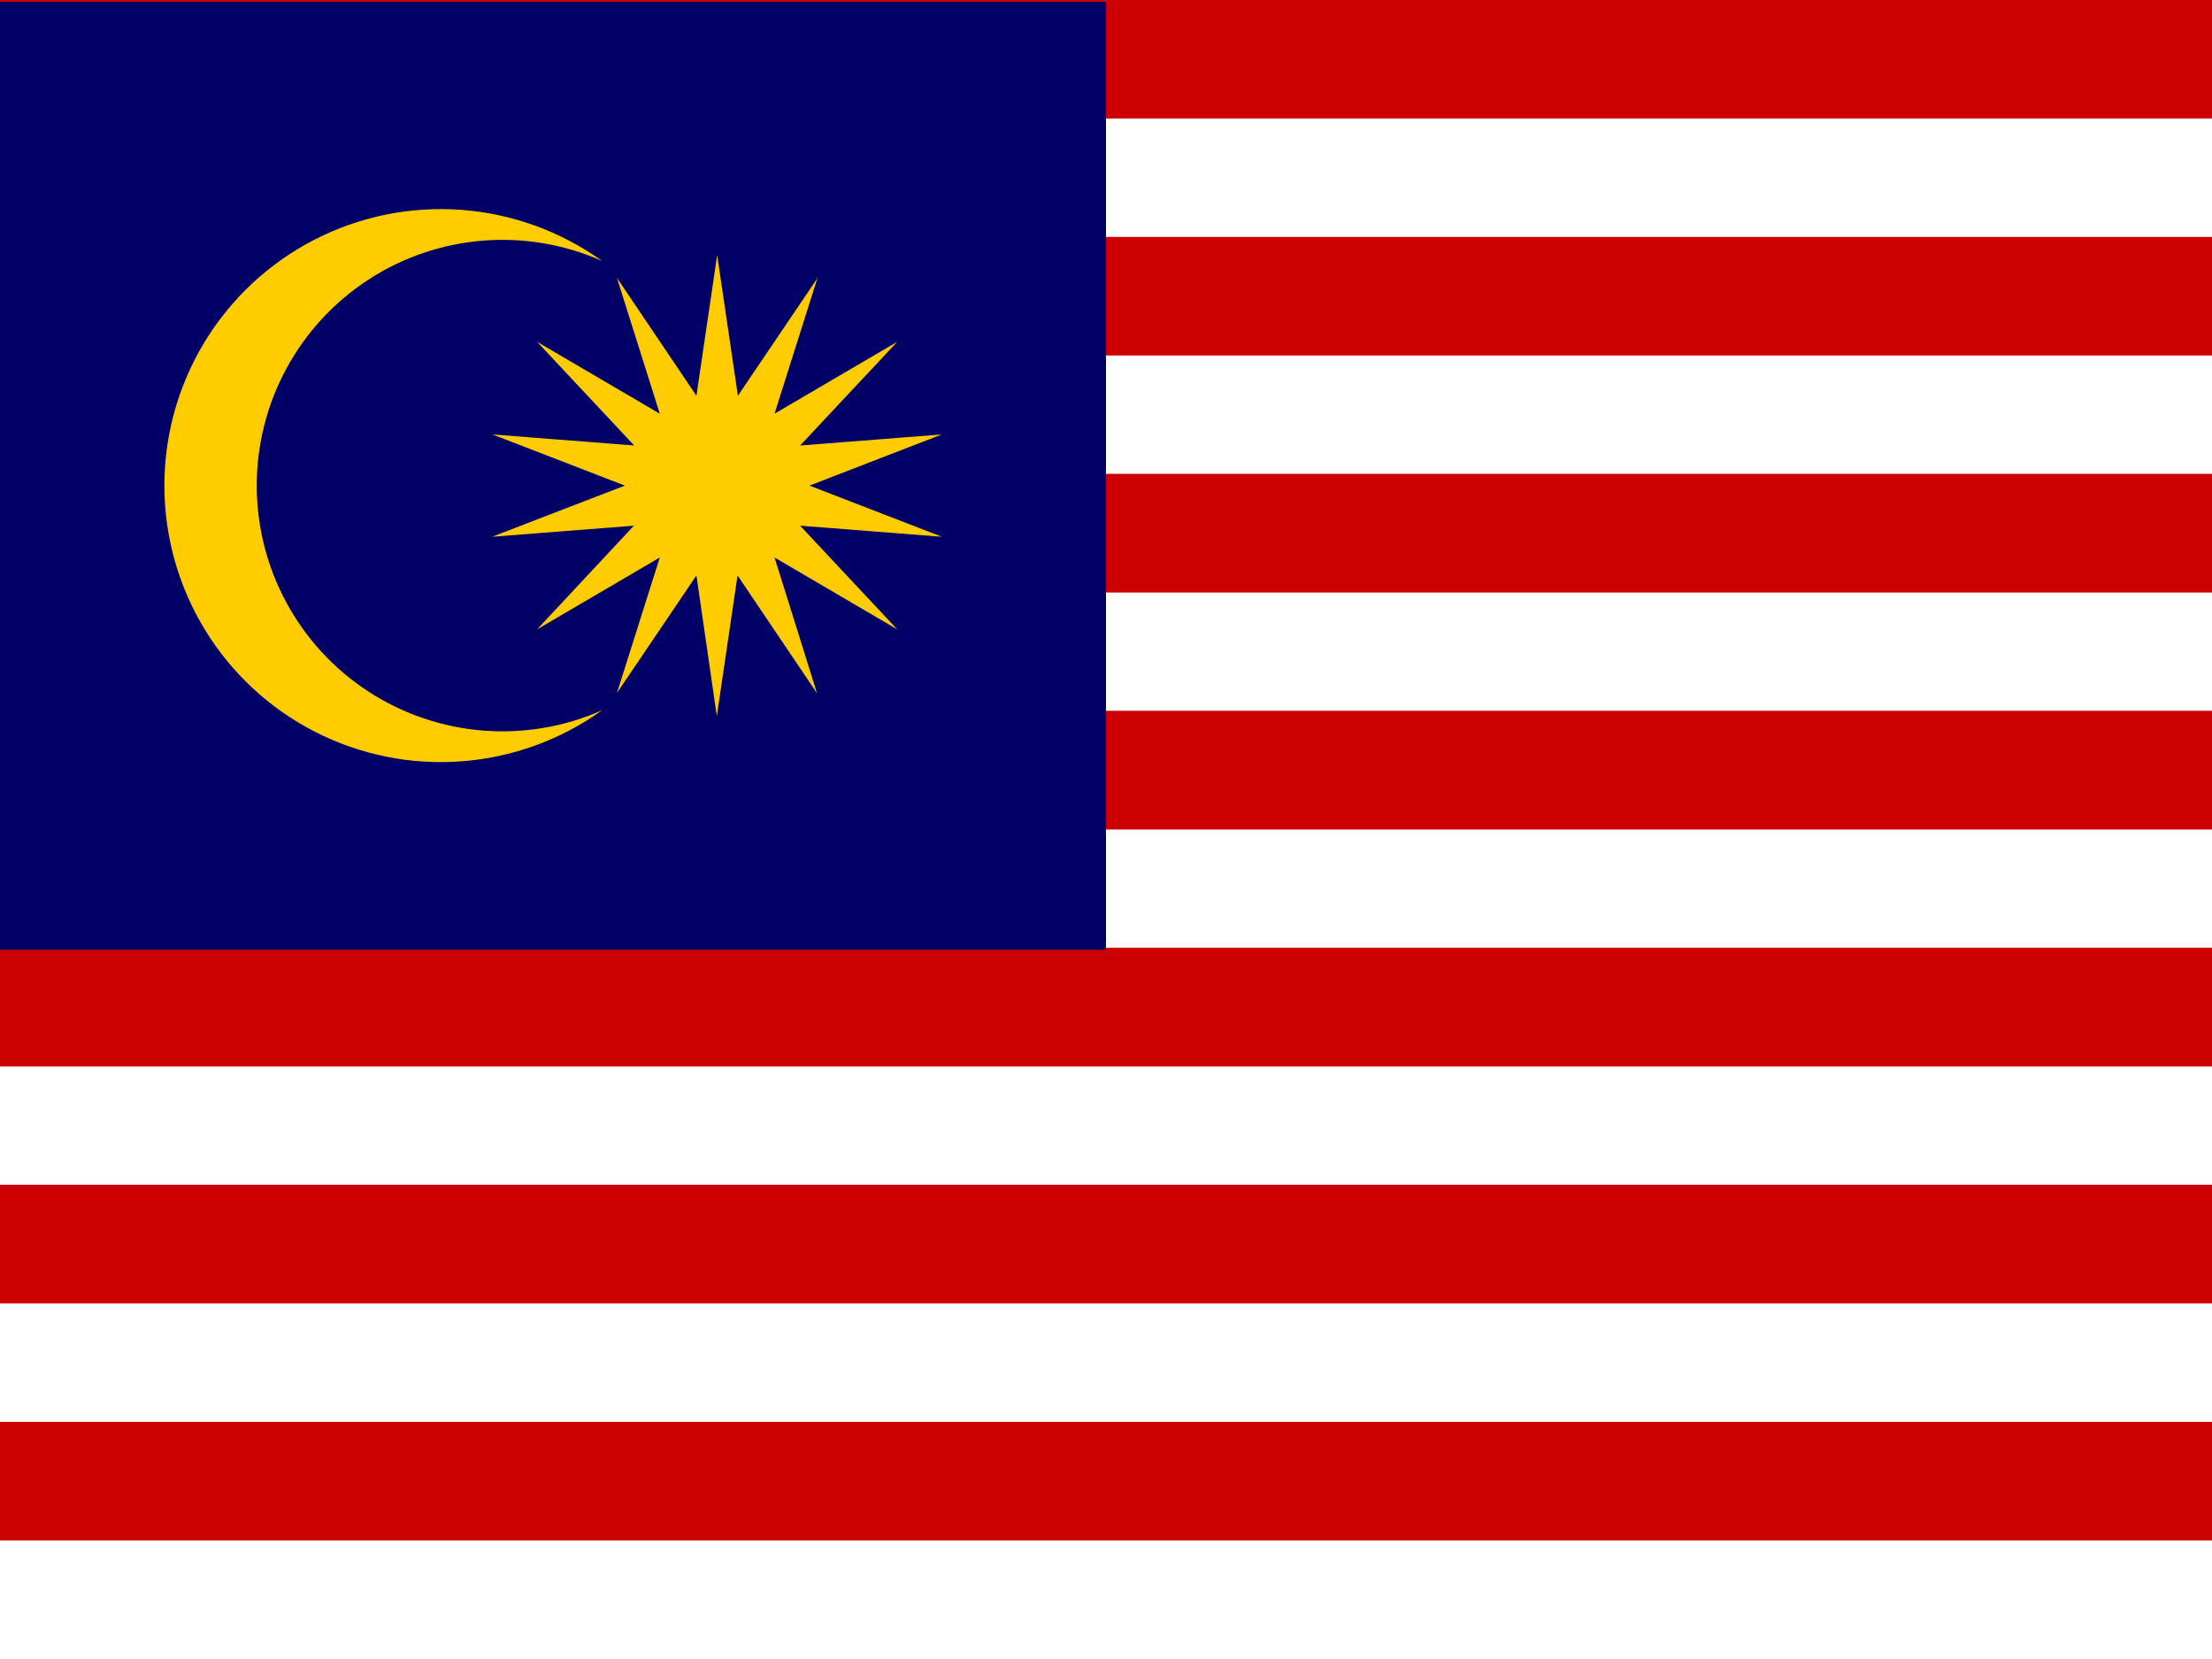
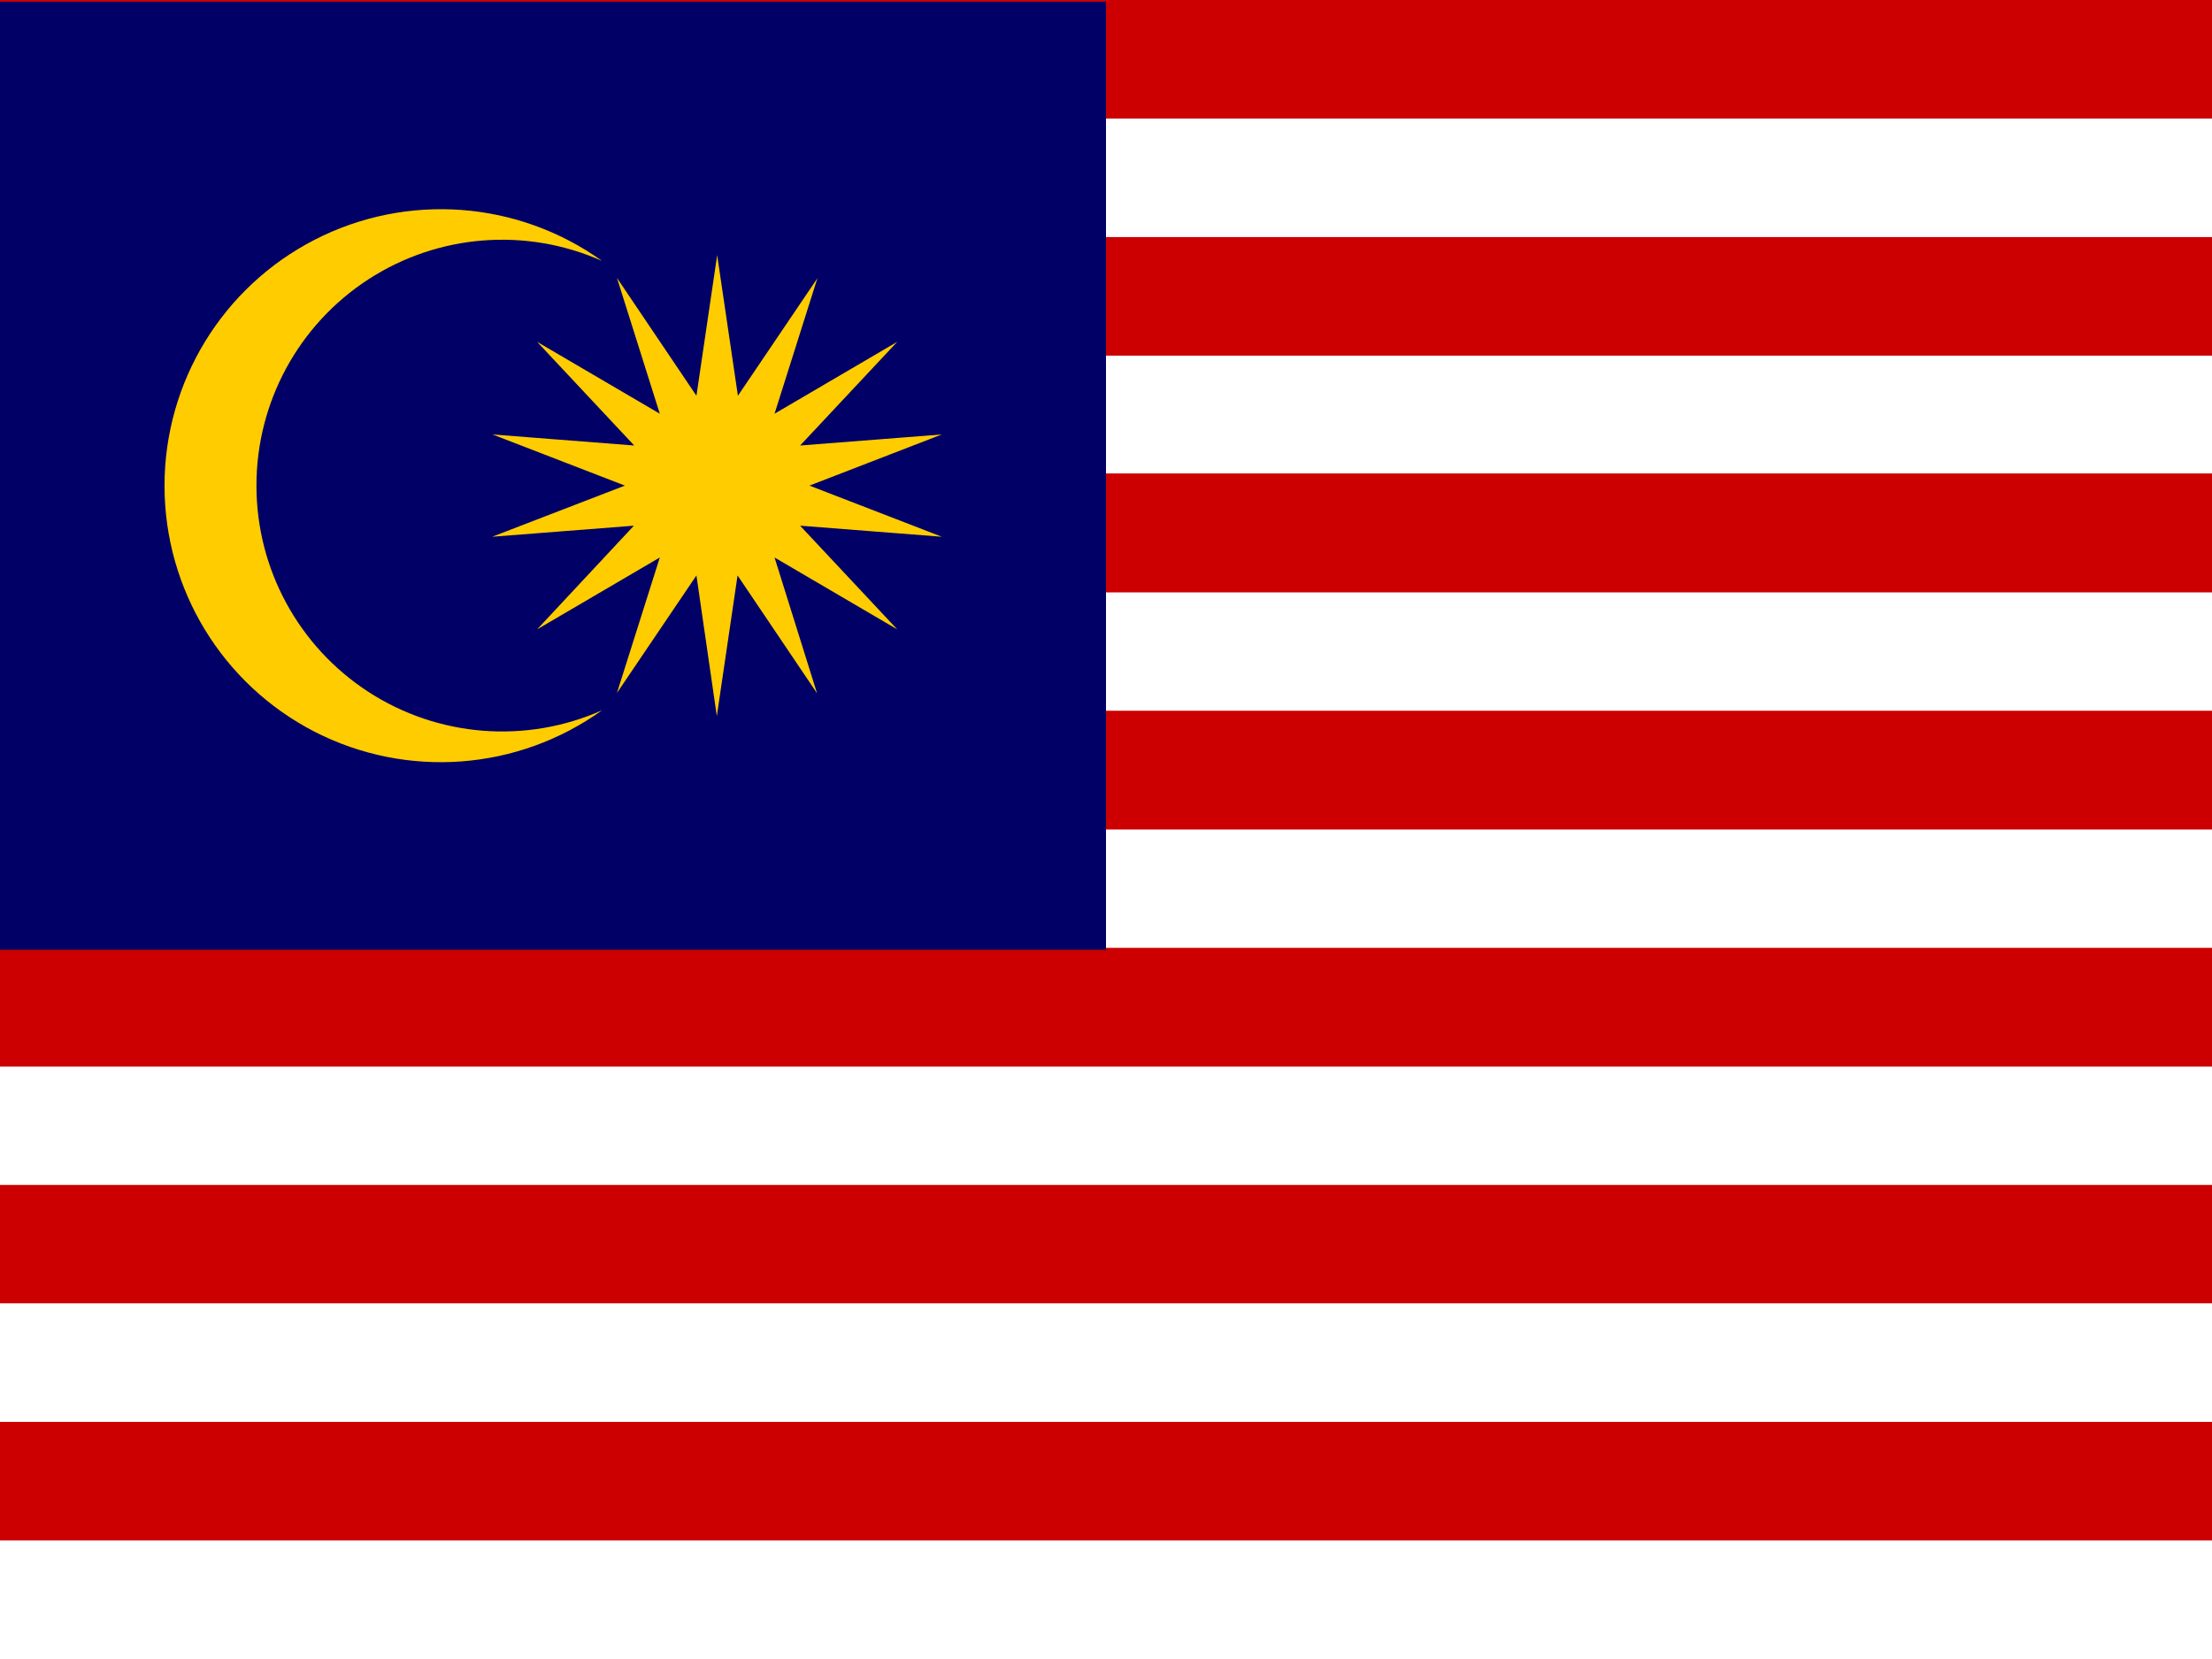
- <svg xmlns="http://www.w3.org/2000/svg" id="flag-icons-my" fill="none" viewBox="0 0 640 480">
+ <svg xmlns="http://www.w3.org/2000/svg" fill="none" viewBox="0 0 640 480">
  <g clip-path="url(#a)">
    <path fill="#C00" d="M0 0h640v480H0V0Z" />
-     <path fill="#C00" d="M0 0h640v34.286H0z" />
-     <path fill="#fff" d="M0 34.286h640v34.286H0z" />
-     <path fill="#C00" d="M0 68.571h640v34.286H0z" />
-     <path fill="#fff" d="M0 102.857h640v34.286H0z" />
-     <path fill="#C00" d="M0 137.143h640v34.286H0z" />
-     <path fill="#fff" d="M0 171.429h640v34.286H0z" />
-     <path fill="#C00" d="M0 205.714h640V240H0z" />
-     <path fill="#fff" d="M0 240h640v34.286H0z" />
-     <path fill="#C00" d="M0 274.286h640v34.286H0z" />
-     <path fill="#fff" d="M0 308.571h640v34.286H0z" />
-     <path fill="#C00" d="M0 342.857h640v34.286H0z" />
-     <path fill="#fff" d="M0 377.143h640v34.286H0z" />
-     <path fill="#C00" d="M0 411.428h640v34.286H0z" />
-     <path fill="#fff" d="M0 445.714h640V480H0z" />
-     <path fill="#006" d="M0 .5h320v274.285H0V.499Z" />
-     <path fill="#FC0" d="m207.498 73.8 6 40.699 23-34-12.4 39.2 35.5-20.8-28.1 30 41-3.2-38.3 14.8 38.3 14.8-41-3.2 28.1 30-35.5-20.8 12.3 39.3-23-34.1-6 40.7-5.9-40.7-23 34 12.4-39.2-35.5 20.8 28-30-41 3.2 38.4-14.8-38.3-14.8 41 3.2-28.1-30 35.5 20.8-12.4-39.3 23 34.1 6-40.7Zm-33.3 1.7a71.098 71.098 0 0 0-99.913 64.999 71.1 71.1 0 0 0 99.913 65 79.993 79.993 0 0 1-83.168 6.173 80.007 80.007 0 0 1-43.469-71.173 80 80 0 0 1 126.637-65Z" />
+     <path fill="#C00" d="M0 0h640v34.3H0z" />
+     <path fill="#fff" d="M0 34.3h640v34.3H0z" />
+     <path fill="#C00" d="M0 68.6h640v34.3H0z" />
+     <path fill="#fff" d="M0 102.9h640V137H0z" />
+     <path fill="#C00" d="M0 137.1h640v34.3H0z" />
+     <path fill="#fff" d="M0 171.4h640v34.3H0z" />
+     <path fill="#C00" d="M0 205.7h640V240H0z" />
+     <path fill="#fff" d="M0 240h640v34.3H0z" />
+     <path fill="#C00" d="M0 274.3h640v34.3H0z" />
+     <path fill="#fff" d="M0 308.6h640v34.3H0z" />
+     <path fill="#C00" d="M0 342.9h640V377H0z" />
+     <path fill="#fff" d="M0 377.1h640v34.3H0z" />
+     <path fill="#C00" d="M0 411.4h640v34.3H0z" />
+     <path fill="#fff" d="M0 445.7h640V480H0z" />
+     <path fill="#006" d="M0 .5h320v274.3H0V.5Z" />
+     <path fill="#FC0" d="m207.5 73.8 6 40.7 23-34-12.4 39.2 35.5-20.8-28.1 30 41-3.2-38.3 14.8 38.3 14.8-41-3.2 28.1 30-35.5-20.8 12.3 39.3-23-34.1-6 40.7-5.9-40.7-23 34 12.4-39.2-35.5 20.8 28-30-41 3.2 38.4-14.8-38.3-14.8 41 3.2-28.1-30 35.5 20.8-12.4-39.3 23 34.1 6-40.7Zm-33.3 1.7a71.1 71.1 0 0 0-100 65 71.1 71.1 0 0 0 100 65 80 80 0 0 1-83.2 6.2 80 80 0 0 1-43.4-71.2 80 80 0 0 1 126.6-65Z" />
  </g>
  <defs>
    <clipPath id="a">
      <path fill="#fff" d="M0 0h640v480H0z" />
    </clipPath>
  </defs>
</svg>
